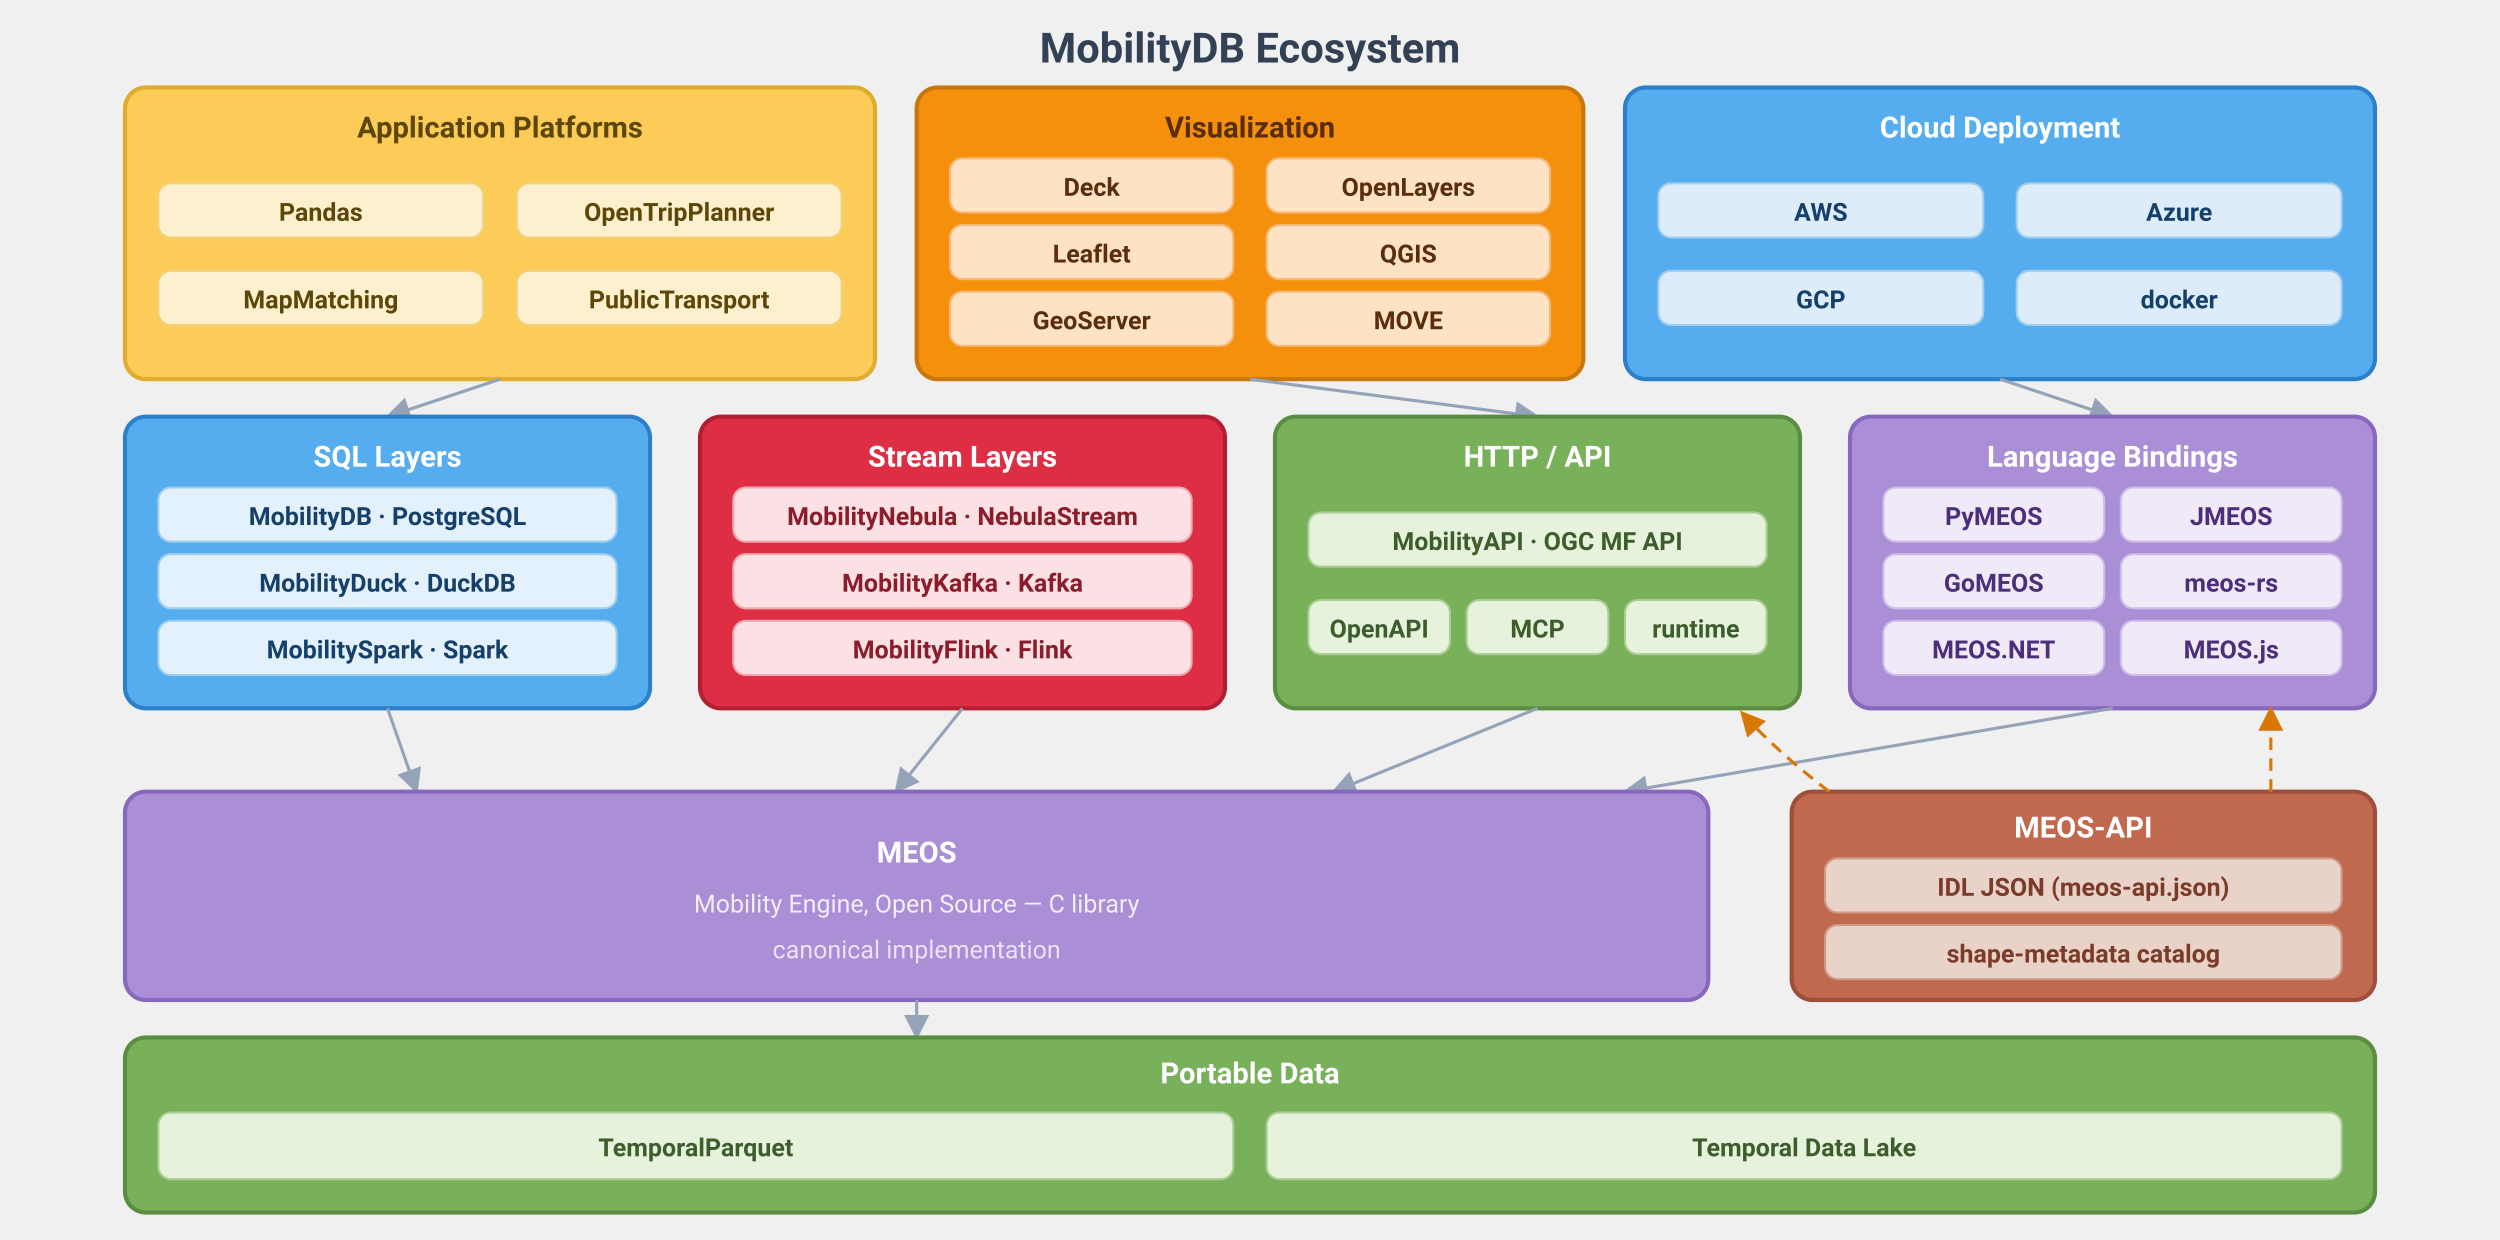
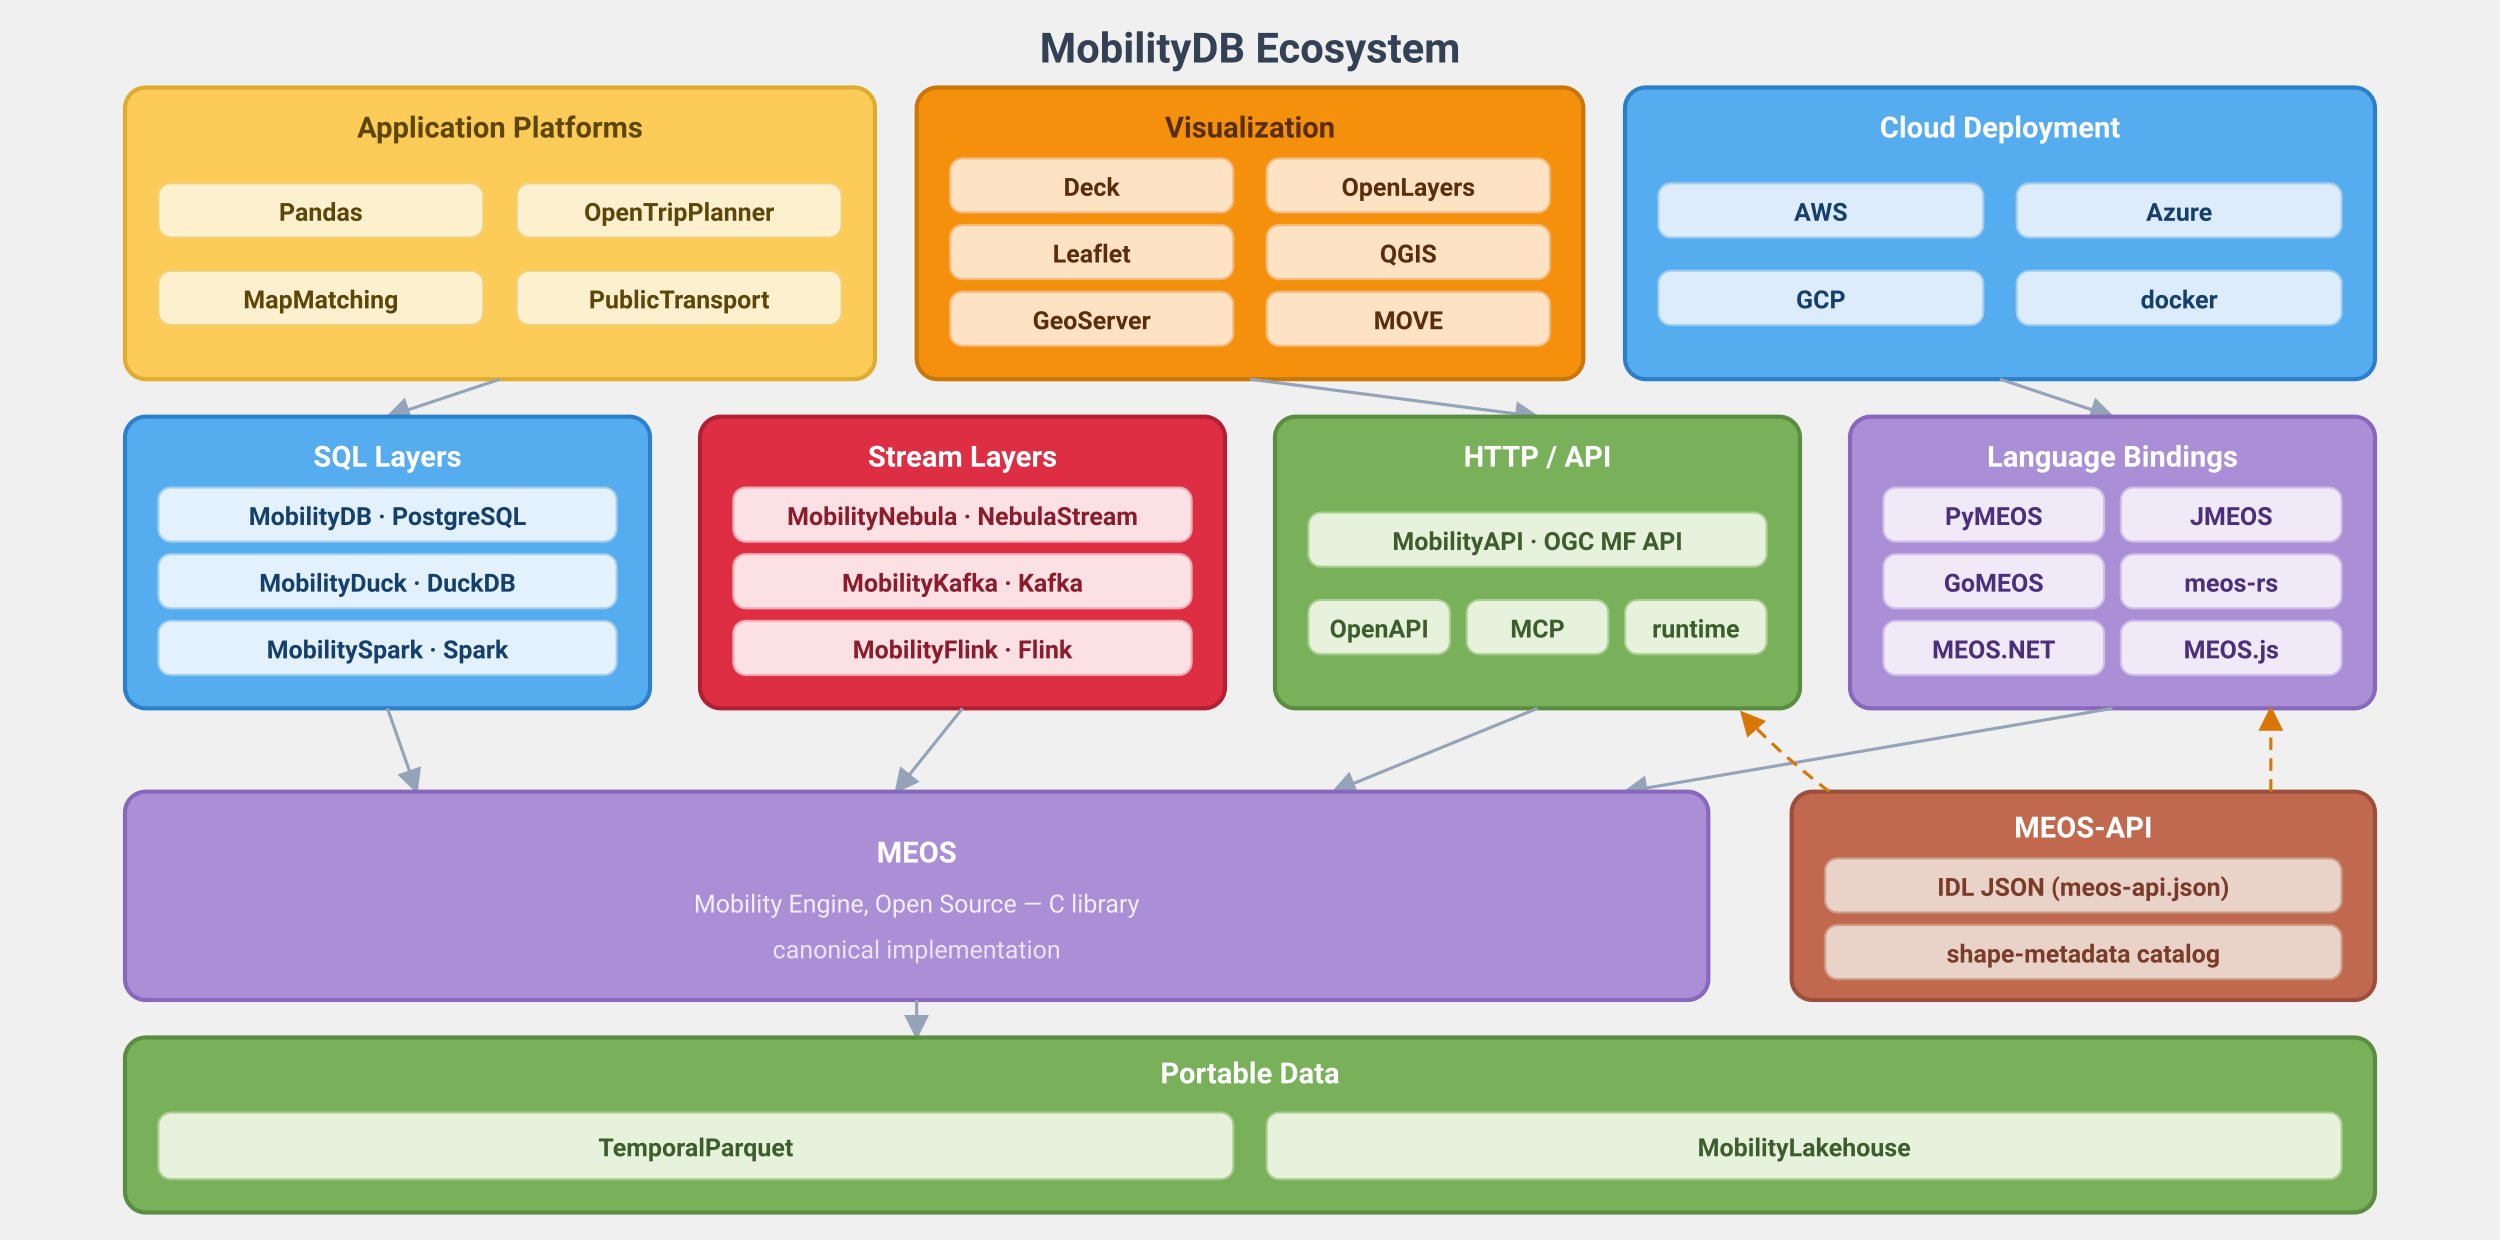
<svg xmlns="http://www.w3.org/2000/svg" viewBox="0 0 1200 595" font-family="-apple-system, BlinkMacSystemFont, 'Segoe UI', Roboto, sans-serif">
  <defs>
    <marker id="arrow" viewBox="0 0 10 10" refX="9" refY="5" markerWidth="8" markerHeight="8" orient="auto-start-reverse">
      <path d="M 0 0 L 10 5 L 0 10 z" fill="#94a3b8" />
    </marker>
    <marker id="arrowDotted" viewBox="0 0 10 10" refX="9" refY="5" markerWidth="8" markerHeight="8" orient="auto-start-reverse">
      <path d="M 0 0 L 10 5 L 0 10 z" fill="#d97706" />
    </marker>
  </defs>
  <text x="600" y="30" text-anchor="middle" font-size="20" font-weight="700" fill="#334155">MobilityDB Ecosystem</text>
  <rect x="60" y="42" width="360" height="140" rx="10" fill="#FDCB58" stroke="#e0ac2e" stroke-width="2" />
  <text x="240" y="66" text-anchor="middle" font-size="14" font-weight="700" fill="#5c4708">Application Platforms</text>
  <rect x="76" y="88" width="156" height="26" rx="6" fill="#fdf0cf" stroke="#f0d178" stroke-width="1" />
  <text x="154" y="106" text-anchor="middle" font-size="12" font-weight="600" fill="#5c4708">Pandas</text>
  <rect x="248" y="88" width="156" height="26" rx="6" fill="#fdf0cf" stroke="#f0d178" stroke-width="1" />
  <text x="326" y="106" text-anchor="middle" font-size="12" font-weight="600" fill="#5c4708">OpenTripPlanner</text>
  <rect x="76" y="130" width="156" height="26" rx="6" fill="#fdf0cf" stroke="#f0d178" stroke-width="1" />
  <text x="154" y="148" text-anchor="middle" font-size="12" font-weight="600" fill="#5c4708">MapMatching</text>
  <rect x="248" y="130" width="156" height="26" rx="6" fill="#fdf0cf" stroke="#f0d178" stroke-width="1" />
  <text x="326" y="148" text-anchor="middle" font-size="12" font-weight="600" fill="#5c4708">PublicTransport</text>
  <rect x="440" y="42" width="320" height="140" rx="10" fill="#F4900C" stroke="#c9760a" stroke-width="2" />
  <text x="600" y="66" text-anchor="middle" font-size="14" font-weight="700" fill="#5a2d0c">Visualization</text>
  <rect x="456" y="76" width="136" height="26" rx="6" fill="#fde3c4" stroke="#f5b878" stroke-width="1" />
  <text x="524" y="94" text-anchor="middle" font-size="12" font-weight="600" fill="#5a2d0c">Deck</text>
  <rect x="608" y="76" width="136" height="26" rx="6" fill="#fde3c4" stroke="#f5b878" stroke-width="1" />
  <text x="676" y="94" text-anchor="middle" font-size="12" font-weight="600" fill="#5a2d0c">OpenLayers</text>
  <rect x="456" y="108" width="136" height="26" rx="6" fill="#fde3c4" stroke="#f5b878" stroke-width="1" />
  <text x="524" y="126" text-anchor="middle" font-size="12" font-weight="600" fill="#5a2d0c">Leaflet</text>
  <rect x="608" y="108" width="136" height="26" rx="6" fill="#fde3c4" stroke="#f5b878" stroke-width="1" />
  <text x="676" y="126" text-anchor="middle" font-size="12" font-weight="600" fill="#5a2d0c">QGIS</text>
  <rect x="456" y="140" width="136" height="26" rx="6" fill="#fde3c4" stroke="#f5b878" stroke-width="1" />
  <text x="524" y="158" text-anchor="middle" font-size="12" font-weight="600" fill="#5a2d0c">GeoServer</text>
  <rect x="608" y="140" width="136" height="26" rx="6" fill="#fde3c4" stroke="#f5b878" stroke-width="1" />
  <text x="676" y="158" text-anchor="middle" font-size="12" font-weight="600" fill="#5a2d0c">MOVE</text>
  <rect x="780" y="42" width="360" height="140" rx="10" fill="#55ACEE" stroke="#2b80c9" stroke-width="2" />
  <text x="960" y="66" text-anchor="middle" font-size="14" font-weight="700" fill="#ffffff">Cloud Deployment</text>
  <rect x="796" y="88" width="156" height="26" rx="6" fill="#dcecfb" stroke="#9fcdee" stroke-width="1" />
  <text x="874" y="106" text-anchor="middle" font-size="12" font-weight="600" fill="#15406b">AWS</text>
  <rect x="968" y="88" width="156" height="26" rx="6" fill="#dcecfb" stroke="#9fcdee" stroke-width="1" />
  <text x="1046" y="106" text-anchor="middle" font-size="12" font-weight="600" fill="#15406b">Azure</text>
  <rect x="796" y="130" width="156" height="26" rx="6" fill="#dcecfb" stroke="#9fcdee" stroke-width="1" />
  <text x="874" y="148" text-anchor="middle" font-size="12" font-weight="600" fill="#15406b">GCP</text>
  <rect x="968" y="130" width="156" height="26" rx="6" fill="#dcecfb" stroke="#9fcdee" stroke-width="1" />
  <text x="1046" y="148" text-anchor="middle" font-size="12" font-weight="600" fill="#15406b">docker</text>
  <line x1="240" y1="182" x2="186" y2="200" stroke="#94a3b8" stroke-width="1.5" marker-end="url(#arrow)" />
  <line x1="600" y1="182" x2="738" y2="200" stroke="#94a3b8" stroke-width="1.5" marker-end="url(#arrow)" />
  <line x1="960" y1="182" x2="1014" y2="200" stroke="#94a3b8" stroke-width="1.5" marker-end="url(#arrow)" />
  <rect x="60" y="200" width="252" height="140" rx="10" fill="#55ACEE" stroke="#2b80c9" stroke-width="2" />
  <text x="186" y="224" text-anchor="middle" font-size="14" font-weight="700" fill="#ffffff">SQL Layers</text>
  <rect x="76" y="234" width="220" height="26" rx="6" fill="#e3f1fc" stroke="#9fcdee" stroke-width="1" />
  <text x="186" y="252" text-anchor="middle" font-size="12" fill="#15406b" font-weight="600">MobilityDB · PostgreSQL</text>
  <rect x="76" y="266" width="220" height="26" rx="6" fill="#e3f1fc" stroke="#9fcdee" stroke-width="1" />
  <text x="186" y="284" text-anchor="middle" font-size="12" fill="#15406b" font-weight="600">MobilityDuck · DuckDB</text>
  <rect x="76" y="298" width="220" height="26" rx="6" fill="#e3f1fc" stroke="#9fcdee" stroke-width="1" />
  <text x="186" y="316" text-anchor="middle" font-size="12" fill="#15406b" font-weight="600">MobilitySpark · Spark</text>
  <rect x="336" y="200" width="252" height="140" rx="10" fill="#DD2E44" stroke="#b21f33" stroke-width="2" />
  <text x="462" y="224" text-anchor="middle" font-size="14" font-weight="700" fill="#ffffff">Stream Layers</text>
  <rect x="352" y="234" width="220" height="26" rx="6" fill="#fbe1e4" stroke="#f0a9b2" stroke-width="1" />
  <text x="462" y="252" text-anchor="middle" font-size="12" font-weight="600" fill="#8a1c2b">MobilityNebula · NebulaStream</text>
  <rect x="352" y="266" width="220" height="26" rx="6" fill="#fbe1e4" stroke="#f0a9b2" stroke-width="1" />
  <text x="462" y="284" text-anchor="middle" font-size="12" font-weight="600" fill="#8a1c2b">MobilityKafka · Kafka</text>
  <rect x="352" y="298" width="220" height="26" rx="6" fill="#fbe1e4" stroke="#f0a9b2" stroke-width="1" />
  <text x="462" y="316" text-anchor="middle" font-size="12" font-weight="600" fill="#8a1c2b">MobilityFlink · Flink</text>
  <rect x="612" y="200" width="252" height="140" rx="10" fill="#78B159" stroke="#5a8c41" stroke-width="2" />
  <text x="738" y="224" text-anchor="middle" font-size="14" font-weight="700" fill="#ffffff">HTTP / API</text>
  <rect x="628" y="246" width="220" height="26" rx="6" fill="#e7f2dd" stroke="#aacd92" stroke-width="1" />
  <text x="738" y="264" text-anchor="middle" font-size="12" fill="#3d5e2c" font-weight="600">MobilityAPI · OGC MF API</text>
  <rect x="628" y="288" width="68" height="26" rx="6" fill="#e7f2dd" stroke="#aacd92" stroke-width="1" />
  <text x="662" y="306" text-anchor="middle" font-size="12" fill="#3d5e2c" font-weight="600">OpenAPI</text>
  <rect x="704" y="288" width="68" height="26" rx="6" fill="#e7f2dd" stroke="#aacd92" stroke-width="1" />
  <text x="738" y="306" text-anchor="middle" font-size="12" fill="#3d5e2c" font-weight="600">MCP</text>
  <rect x="780" y="288" width="68" height="26" rx="6" fill="#e7f2dd" stroke="#aacd92" stroke-width="1" />
  <text x="814" y="306" text-anchor="middle" font-size="12" fill="#3d5e2c" font-weight="600">runtime</text>
  <rect x="888" y="200" width="252" height="140" rx="10" fill="#AA8ED6" stroke="#8868bd" stroke-width="2" />
  <text x="1014" y="224" text-anchor="middle" font-size="14" font-weight="700" fill="#ffffff">Language Bindings</text>
  <rect x="904" y="234" width="106" height="26" rx="6" fill="#efe9f8" stroke="#cdbce8" stroke-width="1" />
  <text x="957" y="252" text-anchor="middle" font-size="12" fill="#4c2f7a" font-weight="600">PyMEOS</text>
  <rect x="1018" y="234" width="106" height="26" rx="6" fill="#efe9f8" stroke="#cdbce8" stroke-width="1" />
  <text x="1071" y="252" text-anchor="middle" font-size="12" fill="#4c2f7a" font-weight="600">JMEOS</text>
  <rect x="904" y="266" width="106" height="26" rx="6" fill="#efe9f8" stroke="#cdbce8" stroke-width="1" />
  <text x="957" y="284" text-anchor="middle" font-size="12" fill="#4c2f7a" font-weight="600">GoMEOS</text>
  <rect x="1018" y="266" width="106" height="26" rx="6" fill="#efe9f8" stroke="#cdbce8" stroke-width="1" />
  <text x="1071" y="284" text-anchor="middle" font-size="12" fill="#4c2f7a" font-weight="600">meos-rs</text>
  <rect x="904" y="298" width="106" height="26" rx="6" fill="#efe9f8" stroke="#cdbce8" stroke-width="1" />
  <text x="957" y="316" text-anchor="middle" font-size="12" fill="#4c2f7a" font-weight="600">MEOS.NET</text>
  <rect x="1018" y="298" width="106" height="26" rx="6" fill="#efe9f8" stroke="#cdbce8" stroke-width="1" />
  <text x="1071" y="316" text-anchor="middle" font-size="12" fill="#4c2f7a" font-weight="600">MEOS.js</text>
  <line x1="186" y1="340" x2="200" y2="380" stroke="#94a3b8" stroke-width="1.5" marker-end="url(#arrow)" />
  <line x1="462" y1="340" x2="430" y2="380" stroke="#94a3b8" stroke-width="1.5" marker-end="url(#arrow)" />
  <line x1="738" y1="340" x2="640" y2="380" stroke="#94a3b8" stroke-width="1.5" marker-end="url(#arrow)" />
  <line x1="1014" y1="340" x2="780" y2="380" stroke="#94a3b8" stroke-width="1.5" marker-end="url(#arrow)" />
  <rect x="60" y="380" width="760" height="100" rx="10" fill="#AA8ED6" stroke="#8868bd" stroke-width="2" />
  <text x="440" y="414" text-anchor="middle" font-size="14" font-weight="700" fill="#ffffff">MEOS</text>
  <text x="440" y="438" text-anchor="middle" font-size="12" fill="#f3eefb">Mobility Engine, Open Source — C library</text>
  <text x="440" y="460" text-anchor="middle" font-size="12" fill="#ece4f6">canonical implementation</text>
  <rect x="860" y="380" width="280" height="100" rx="10" fill="#C1694F" stroke="#9c4f3a" stroke-width="2" />
  <text x="1000" y="402" text-anchor="middle" font-size="14" font-weight="700" fill="#ffffff">MEOS-API</text>
  <rect x="876" y="412" width="248" height="26" rx="6" fill="#e9d2c8" stroke="#cc9b87" stroke-width="1" />
  <text x="1000" y="430" text-anchor="middle" font-size="12" font-weight="600" fill="#7a3b29">IDL JSON (meos-api.json)</text>
  <rect x="876" y="444" width="248" height="26" rx="6" fill="#e9d2c8" stroke="#cc9b87" stroke-width="1" />
  <text x="1000" y="462" text-anchor="middle" font-size="12" font-weight="600" fill="#7a3b29">shape-metadata catalog</text>
  <path d="M 1090 380 L 1090 340" stroke="#d97706" stroke-width="1.5" stroke-dasharray="6,4" fill="none" marker-end="url(#arrowDotted)" />
  <path d="M 878 380 Q 852 360 836 342" stroke="#d97706" stroke-width="1.5" stroke-dasharray="6,4" fill="none" marker-end="url(#arrowDotted)" />
  <line x1="440" y1="480" x2="440" y2="498" stroke="#94a3b8" stroke-width="1.5" marker-end="url(#arrow)" />
  <rect x="60" y="498" width="1080" height="84" rx="10" fill="#78B159" stroke="#5a8c41" stroke-width="2" />
  <text x="600" y="520" text-anchor="middle" font-size="14" font-weight="700" fill="#ffffff">Portable Data</text>
  <rect x="76" y="534" width="516" height="32" rx="6" fill="#e7f2dd" stroke="#aacd92" stroke-width="1" />
  <text x="334" y="555" text-anchor="middle" font-size="12" font-weight="600" fill="#3d5e2c">TemporalParquet</text>
  <rect x="608" y="534" width="516" height="32" rx="6" fill="#e7f2dd" stroke="#aacd92" stroke-width="1" />
-   <text x="866" y="555" text-anchor="middle" font-size="12" font-weight="600" fill="#3d5e2c">Temporal Data Lake</text>
+   <text x="866" y="555" text-anchor="middle" font-size="12" font-weight="600" fill="#3d5e2c">MobilityLakehouse</text>
</svg>
